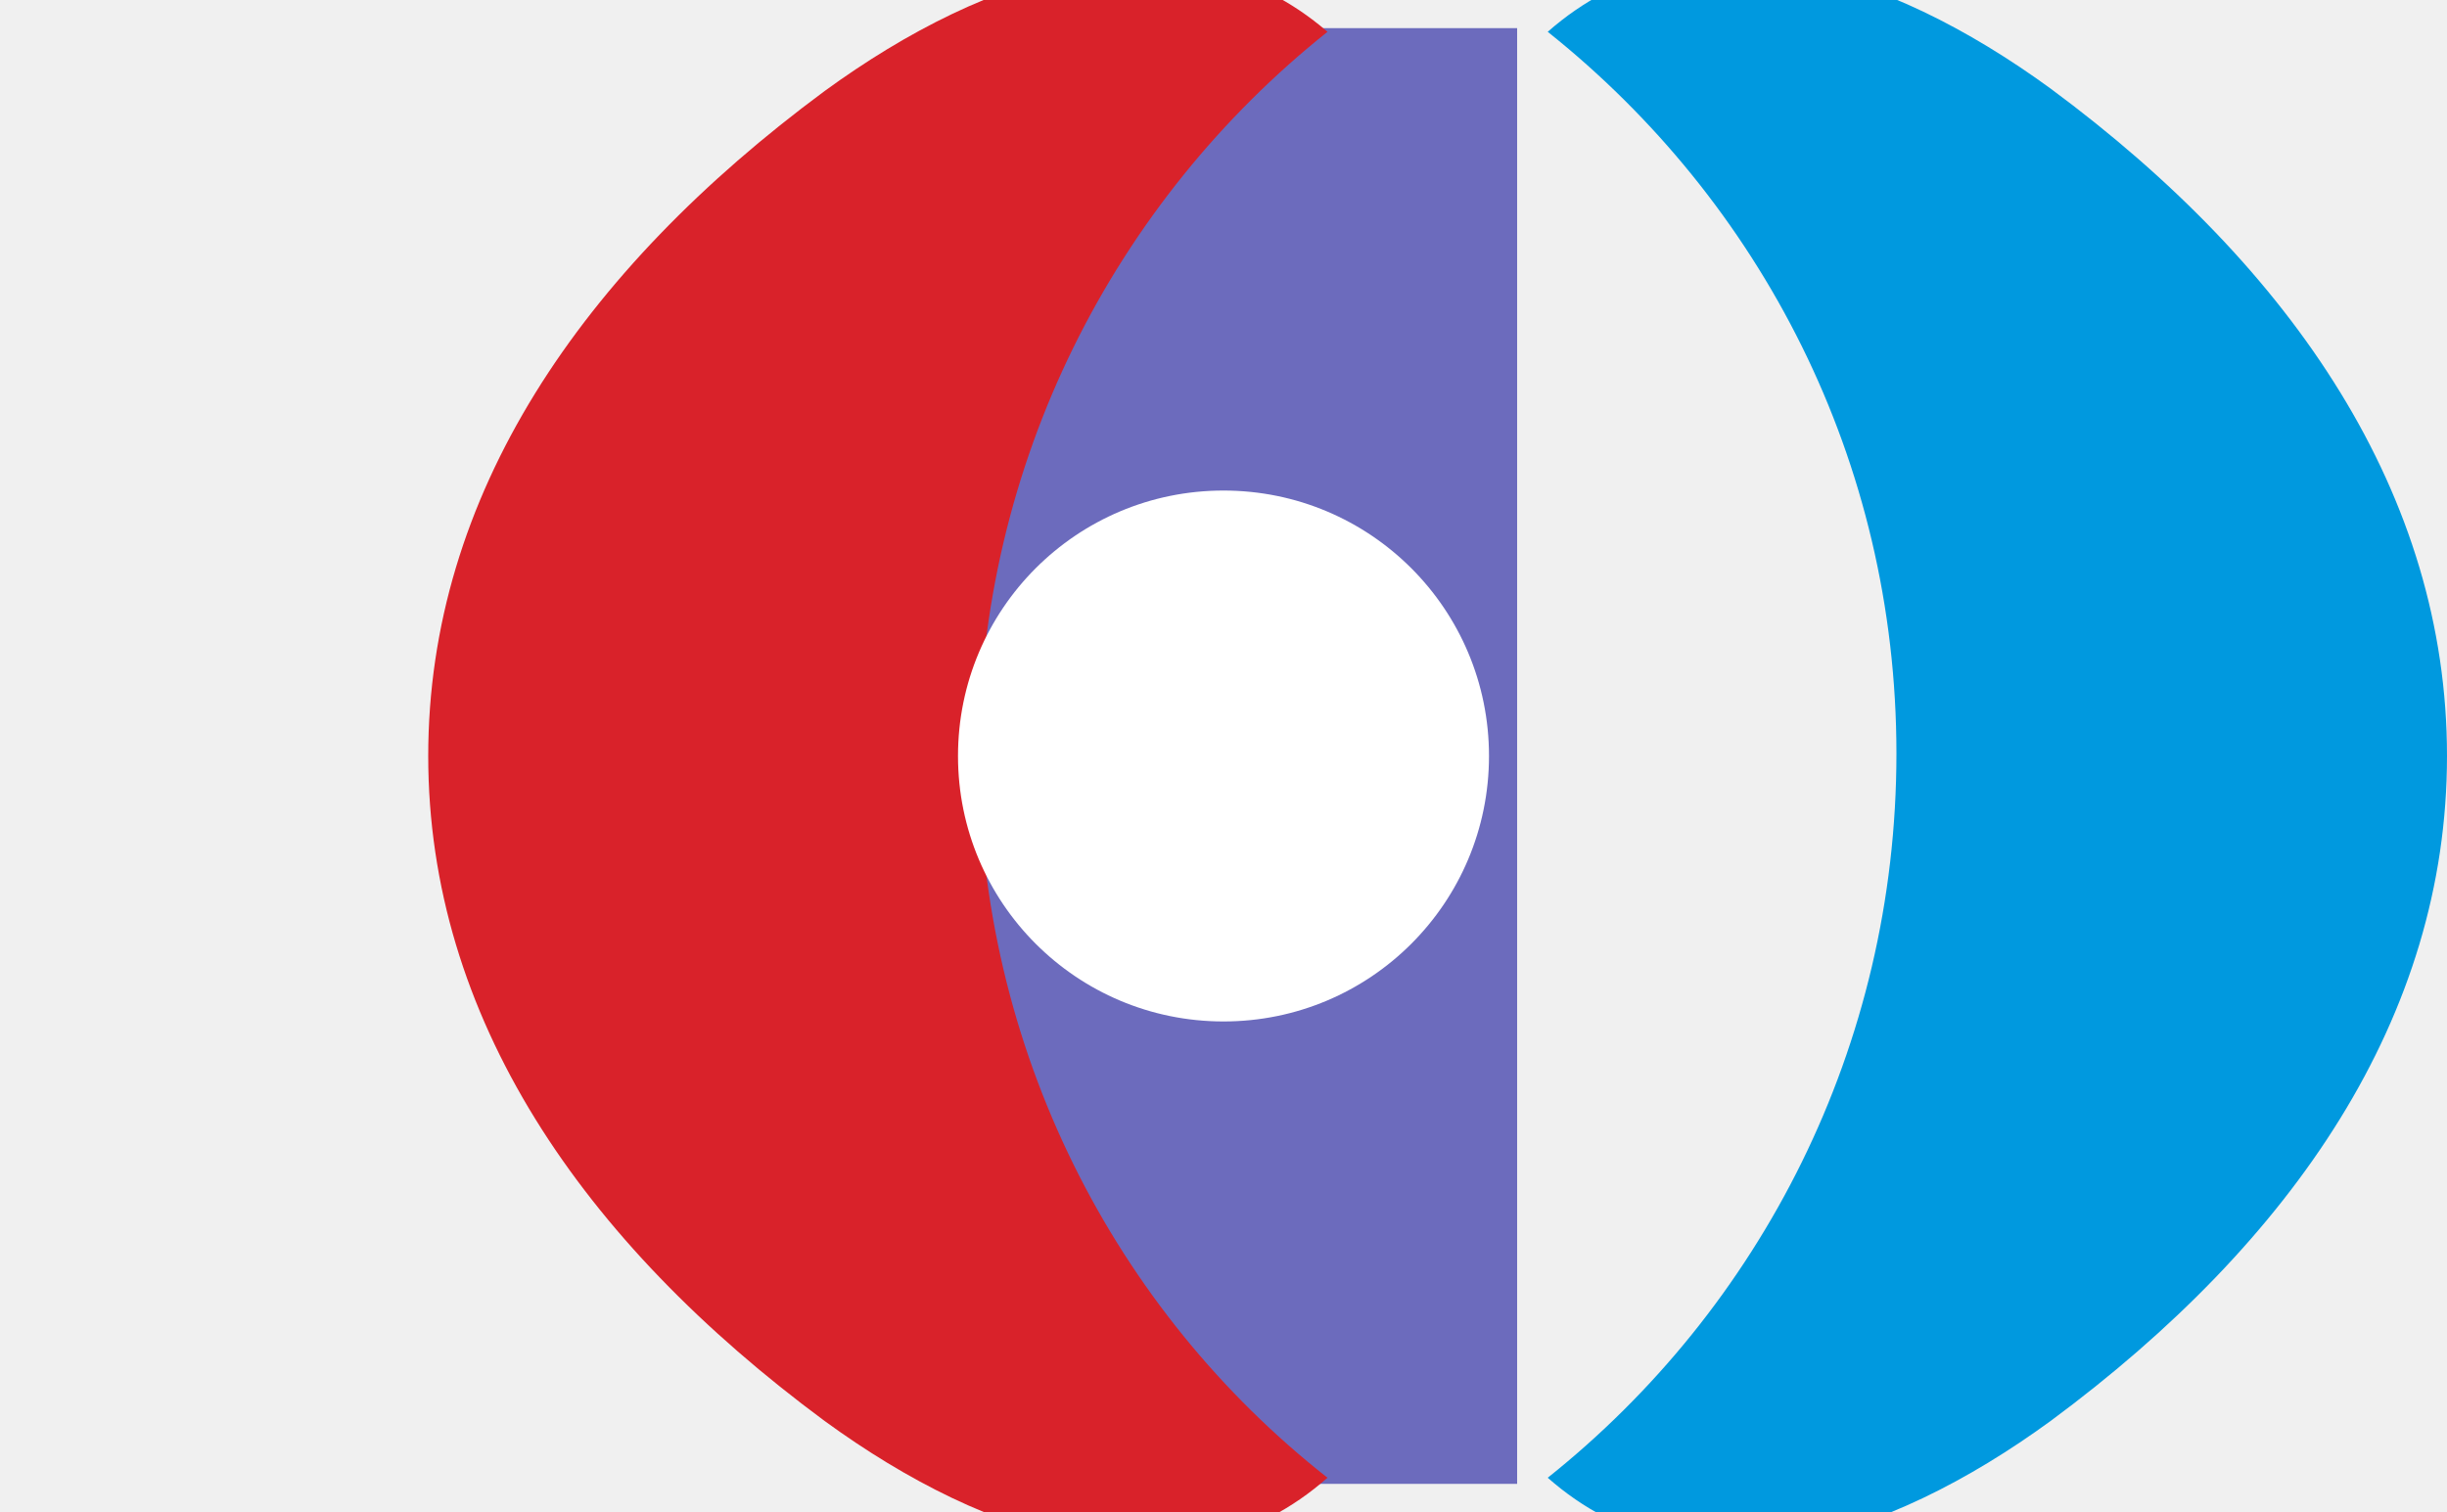
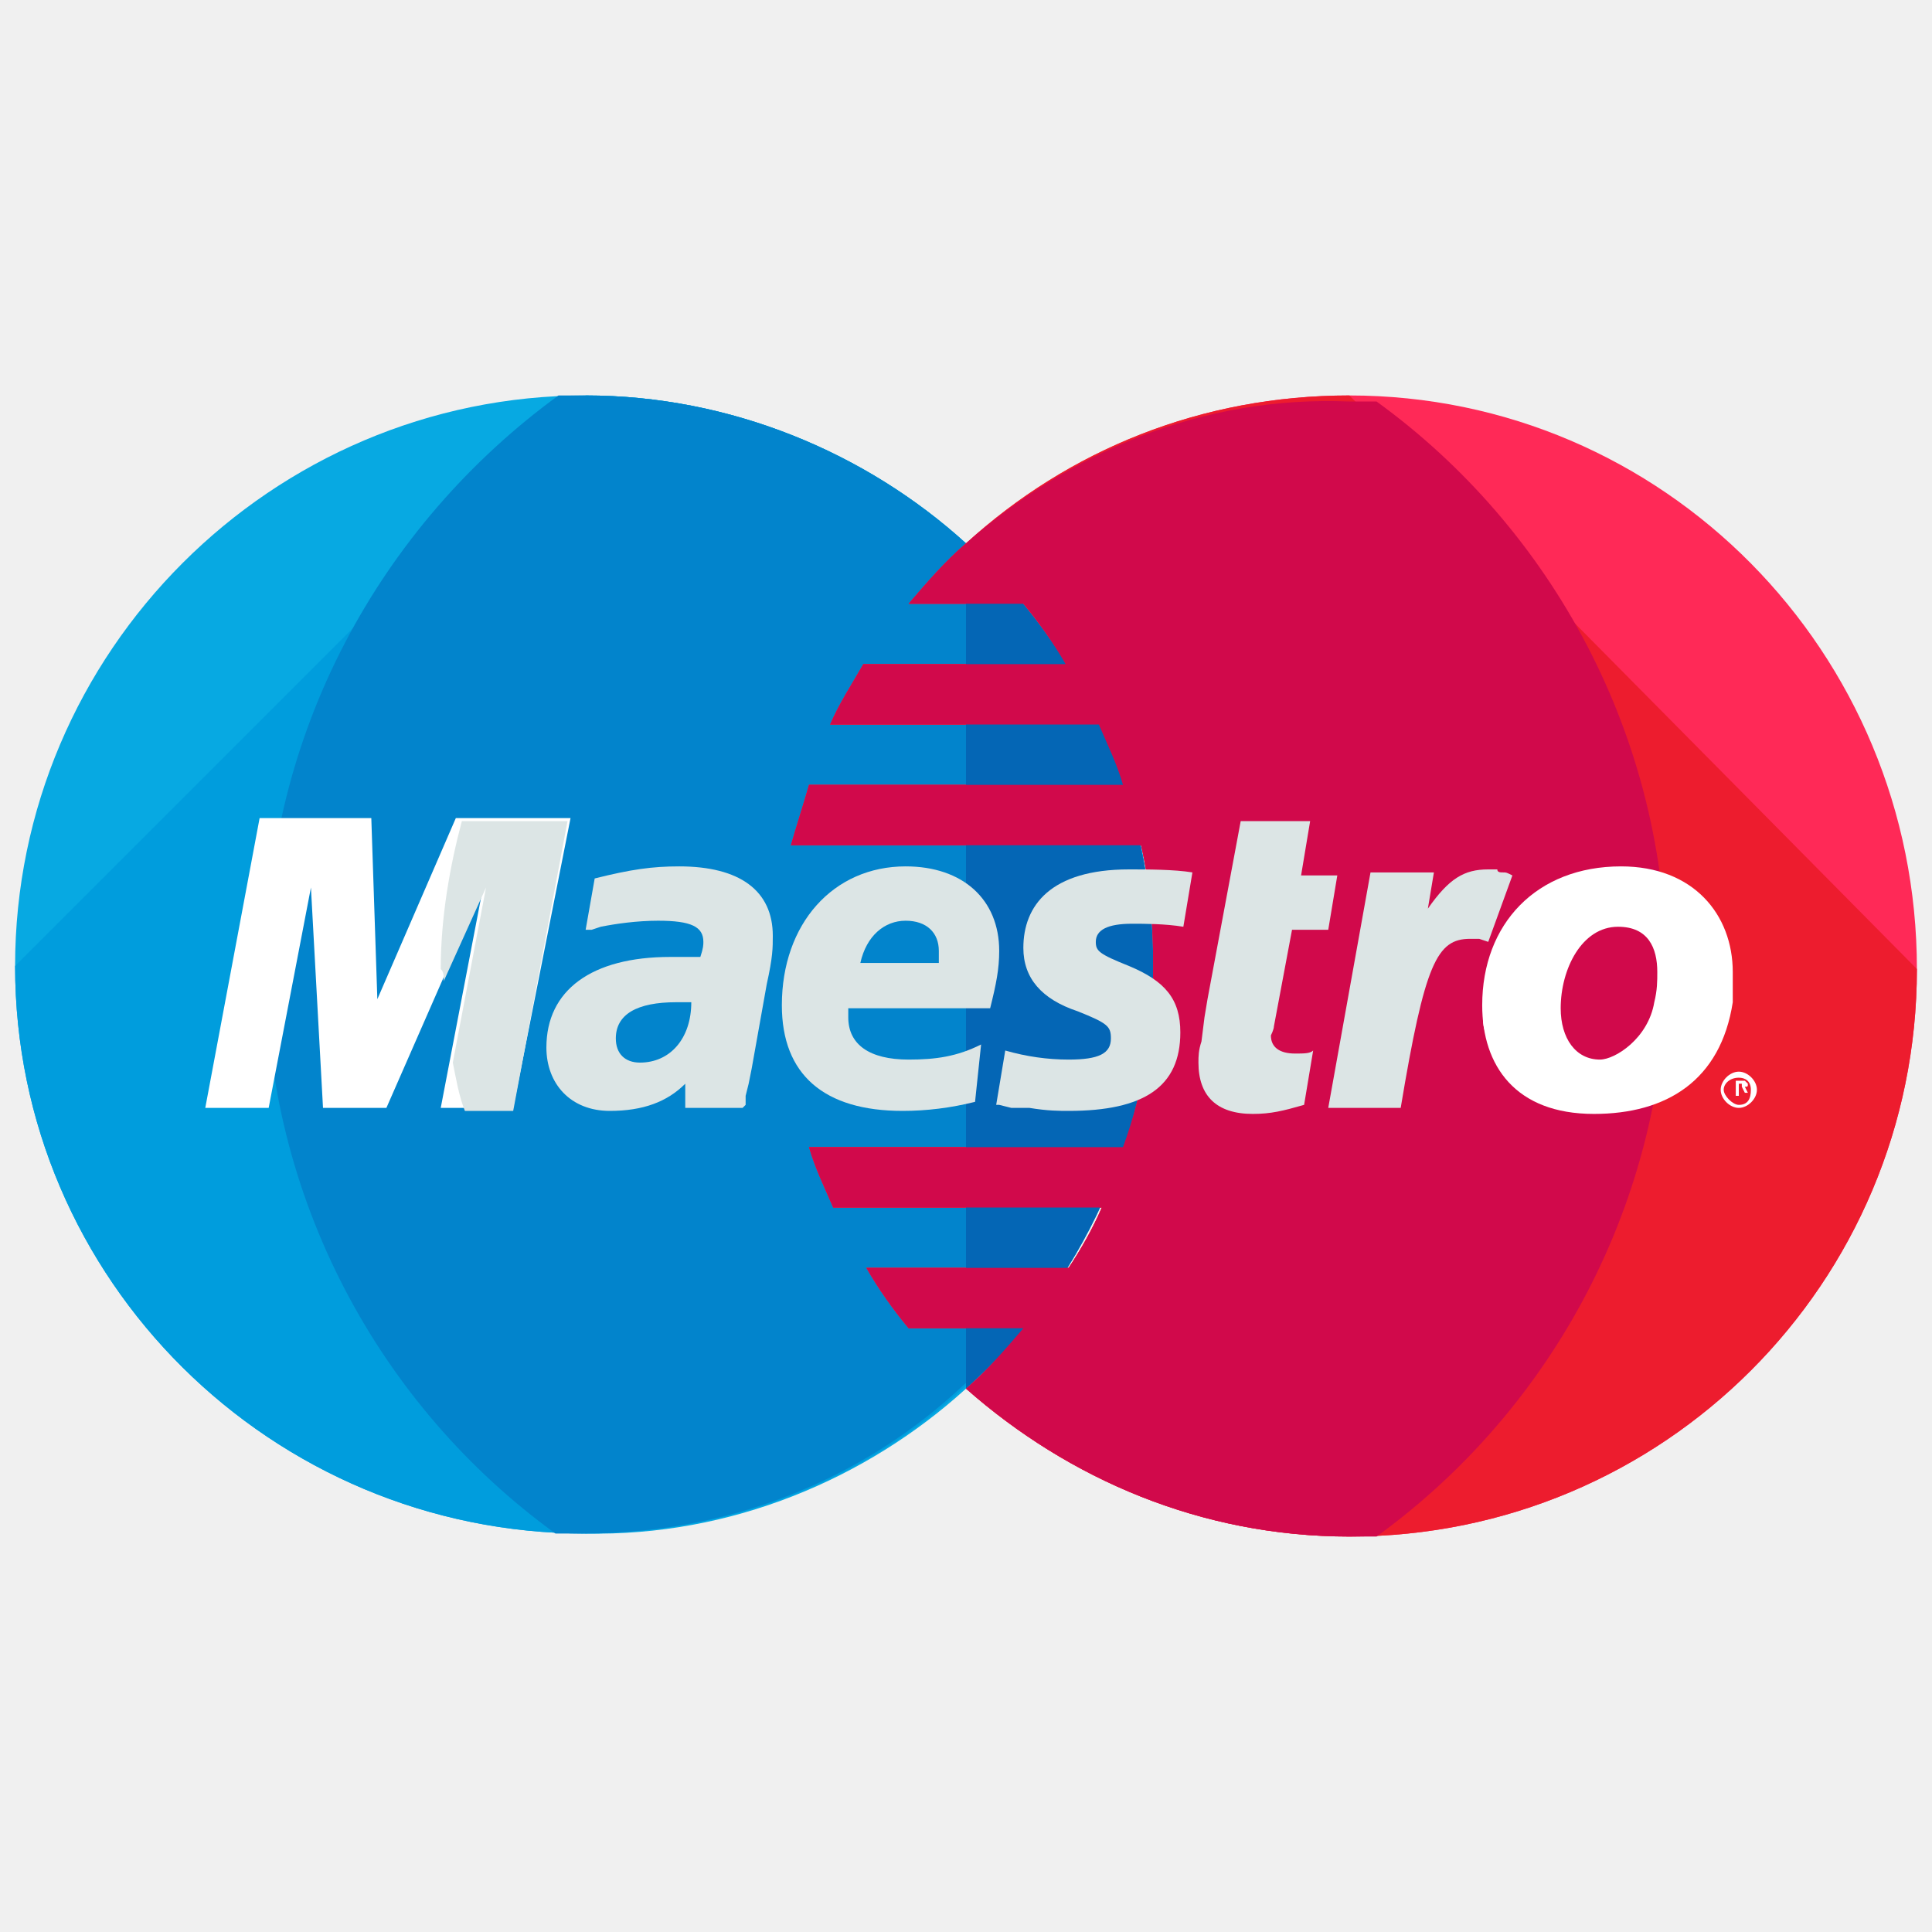
- <svg xmlns="http://www.w3.org/2000/svg" viewBox="0 0 1000 618">
-   <path fill="#6C6BBD" d="M380 11.5h240v595h-240z" />
-   <path fill="#D9222A" d="M400 309c0-120 55.7-226.8 142.5-296C483.8-37.7 403.8-11.5 337 37.2 237.5 110.8 175 202.5 175 309s62.5 198.2 162 271.8c66.8 48.7 146.8 74.9 205.5 23.2C455.7 535.8 400 429 400 309z" />
-   <path fill="#0099DF" d="M1000 309c0 106.5-62.5 198.2-162 271.8-66.8 48.7-146.8 74.9-205.5 23.2 86.8-69.2 142.5-176 142.5-296S719.3 82.2 632.5 13C691.2-38.7 771.2-12.5 838 36.2 937.5 109.8 1000 202.5 1000 309z" />
-   <path fill="#fff" d="M500 417.5c60 0 108.5-48.5 108.5-108.5S560 200.5 500 200.5 391.5 249 391.5 309s48.5 108.5 108.5 108.5z" />
+ <svg xmlns="http://www.w3.org/2000/svg" enable-background="new 0 0 64 64" height="64px" id="Layer_1" version="1.1" viewBox="0 0 64 64" width="64px" xml:space="preserve">
+   <g>
+     <g>
+       <g>
+         <path clip-rule="evenodd" d="M32,46c3.8-3.4,6.2-8.4,6.2-14S35.8,21.5,32,18     c-3.3-3-7.8-4.9-12.6-4.9C9,13.1,0.5,21.6,0.5,32c0,10.4,8.5,18.8,18.9,18.8C24.2,50.9,28.7,49,32,46L32,46z" fill="#07A9E2" fill-rule="evenodd" />
+       </g>
+     </g>
+     <g>
+       <g>
+         <path clip-rule="evenodd" d="M0.5,32c0,10.4,8.5,18.8,18.9,18.8c4.9,0,9.3-1.8,12.6-4.9l0,0     c3.8-3.4,6.2-8.4,6.2-14S35.8,21.5,32,18c-3.3-3-7.8-4.9-12.6-4.9" fill="#009DDD" fill-rule="evenodd" />
+       </g>
+     </g>
+     <g>
+       <path clip-rule="evenodd" d="M32,18c-3.3-3-7.8-4.9-12.6-4.9c-0.3,0-0.6,0-0.9,0    C12.6,17.4,8.8,24.3,8.8,32s3.8,14.6,9.6,18.8c0.3,0,0.6,0,0.9,0c4.9,0,9.3-1.8,12.6-4.9c3.8-3.4,6.2-8.4,6.2-14S35.8,21.5,32,18z    " fill="#0284CC" fill-rule="evenodd" />
+     </g>
+     <g>
+       <g>
+         <path clip-rule="evenodd" d="M44.7,13.1c-4.9,0-9.3,1.8-12.7,4.9c-0.7,0.6-1.3,1.3-1.9,2h3.8     c0.5,0.6,1,1.3,1.4,2h-6.7c-0.4,0.7-0.8,1.3-1.1,2h8.9c0.3,0.7,0.6,1.3,0.8,2H26.8c-0.2,0.7-0.4,1.3-0.6,2h11.6     c0.3,1.3,0.4,2.6,0.4,4c0,2.1-0.3,4.1-1,6H26.8c0.2,0.7,0.5,1.3,0.8,2h8.9c-0.3,0.7-0.7,1.4-1.1,2h-6.7c0.4,0.7,0.9,1.4,1.4,2     h3.8c-0.6,0.7-1.2,1.4-1.9,2c3.4,3,7.8,4.9,12.7,4.9c10.4,0,18.8-8.4,18.8-18.8C63.5,21.6,55.1,13.1,44.7,13.1L44.7,13.1z" fill="#FF2957" fill-rule="evenodd" />
+       </g>
+     </g>
+     <g>
+       <g>
+         <path clip-rule="evenodd" d="M44.7,13.1L44.7,13.1c-4.9,0-9.3,1.8-12.7,4.9     c-0.7,0.6-1.3,1.3-1.9,2h3.8c0.5,0.6,1,1.3,1.4,2h-6.7c-0.4,0.7-0.8,1.3-1.1,2h8.9c0.3,0.7,0.6,1.3,0.8,2H26.8     c-0.2,0.7-0.4,1.3-0.6,2h11.6c0.3,1.3,0.4,2.6,0.4,4c0,2.1-0.3,4.1-1,6H26.8c0.2,0.7,0.5,1.3,0.8,2h8.9c-0.3,0.7-0.7,1.4-1.1,2     h-6.7c0.4,0.7,0.9,1.4,1.4,2h3.8c-0.6,0.7-1.2,1.4-1.9,2c3.4,3,7.8,4.9,12.7,4.9c10.4,0,18.8-8.4,18.8-18.8" fill="#ED1C2E" fill-rule="evenodd" />
+       </g>
+     </g>
+     <g>
+       <g>
+         <path clip-rule="evenodd" d="M32,46c3.8-3.4,6.2-8.4,6.2-14S35.8,21.5,32,18V46L32,46z" fill="#0466B5" fill-rule="evenodd" />
+       </g>
+     </g>
+     <g>
+       <g>
+         <path clip-rule="evenodd" d="M57,36.1c0-0.3,0.3-0.6,0.6-0.6c0.3,0,0.6,0.3,0.6,0.6     c0,0.3-0.3,0.6-0.6,0.6C57.3,36.7,57,36.4,57,36.1L57,36.1z M57.6,36.6c0.3,0,0.4-0.2,0.4-0.5c0-0.3-0.2-0.4-0.4-0.4     c-0.3,0-0.5,0.2-0.5,0.4C57.1,36.3,57.4,36.6,57.6,36.6L57.6,36.6z M57.6,36.3h-0.1v-0.5h0.2c0.1,0,0.1,0,0.1,0     c0,0,0.1,0.1,0.1,0.1c0,0.1,0,0.1-0.1,0.1l0.1,0.2h-0.1l-0.1-0.2h-0.1V36.3L57.6,36.3z M57.6,36L57.6,36c0.1,0,0.1,0,0.1,0     c0,0,0,0,0-0.1v0c0,0-0.1,0-0.1,0h0V36L57.6,36z" fill="#FFFFFF" fill-rule="evenodd" />
+       </g>
+     </g>
+     <g>
+       <path clip-rule="evenodd" d="M32,18c-0.7,0.6-1.3,1.3-1.9,2h3.8c0.5,0.6,1,1.3,1.4,2h-6.7    c-0.4,0.7-0.8,1.3-1.1,2h8.9c0.3,0.7,0.6,1.3,0.8,2H26.8c-0.2,0.7-0.4,1.3-0.6,2h11.6c0.3,1.3,0.4,2.6,0.4,4c0,2.1-0.3,4.1-1,6    H26.8c0.2,0.7,0.5,1.3,0.8,2h8.9c-0.3,0.7-0.7,1.4-1.1,2h-6.7c0.4,0.7,0.9,1.4,1.4,2h3.8c-0.6,0.7-1.2,1.4-1.9,2    c3.4,3,7.8,4.9,12.7,4.9c0.3,0,0.6,0,0.9,0c5.8-4.2,9.6-11.1,9.6-18.8c0-7.7-3.8-14.6-9.6-18.8c-0.3,0-0.6,0-0.9,0    C39.8,13.1,35.4,15,32,18z" fill="#D1094B" fill-rule="evenodd" />
+     </g>
+     <g>
+       <g>
+         <polygon clip-rule="evenodd" fill="#FFFFFF" fill-rule="evenodd" points="17,36.7 14.6,36.7 16,29.4 12.8,36.7 10.7,36.7      10.3,29.4 8.9,36.7 6.8,36.7 8.6,27.1 12.3,27.1 12.5,33.1 15.1,27.1 18.9,27.1 17,36.7    " />
+       </g>
+     </g>
+     <g>
+       <path clip-rule="evenodd" d="M14.7,32.5l1.4-3.1l-1.1,5.8c0.1,0.5,0.2,1.1,0.4,1.6H17l1.8-9.6    h-3.5c-0.4,1.5-0.7,3.2-0.7,4.9C14.7,32.2,14.7,32.3,14.7,32.5z" fill="#DCE5E5" fill-rule="evenodd" />
+     </g>
+     <g>
+       <g>
+         <path clip-rule="evenodd" d="M43.2,36.6c-0.7,0.2-1.1,0.3-1.7,0.3c-1.2,0-1.8-0.6-1.8-1.7     c0-0.2,0-0.4,0.1-0.7l0.1-0.8l0.1-0.6l1.1-5.9h2.3l-0.3,1.8h1.2L44,30.8h-1.2L42.2,34c0,0.1-0.1,0.3-0.1,0.3     c0,0.4,0.3,0.6,0.8,0.6c0.3,0,0.5,0,0.6-0.1L43.2,36.6L43.2,36.6z" fill="#DCE5E5" fill-rule="evenodd" />
+       </g>
+     </g>
+     <g>
+       <g>
+         <path clip-rule="evenodd" d="M50.1,29c-0.2-0.1-0.2-0.1-0.3-0.1c-0.1,0-0.2,0-0.2-0.1     c-0.1,0-0.1,0-0.3,0c-0.8,0-1.3,0.3-2,1.3l0.2-1.2h-2.1L44,36.7h2.4c0.8-4.8,1.2-5.6,2.3-5.6c0.1,0,0.2,0,0.3,0l0.3,0.1L50.1,29     L50.1,29z" fill="#DCE5E5" fill-rule="evenodd" />
+       </g>
+     </g>
+     <g>
+       <g>
+         <path clip-rule="evenodd" d="M33.9,31.4c0,1,0.6,1.7,1.8,2.1c1,0.4,1.1,0.5,1.1,0.9     c0,0.5-0.4,0.7-1.4,0.7c-0.7,0-1.4-0.1-2.1-0.3L33,36.6h0.1l0.4,0.1c0.1,0,0.4,0,0.6,0c0.6,0.1,1,0.1,1.3,0.1     c2.5,0,3.7-0.8,3.7-2.6c0-1.1-0.5-1.7-1.7-2.2c-1-0.4-1.1-0.5-1.1-0.8c0-0.4,0.4-0.6,1.2-0.6c0.4,0,1.1,0,1.7,0.1l0.3-1.8     c-0.6-0.1-1.5-0.1-2.1-0.1C34.8,28.8,33.9,30,33.9,31.4L33.9,31.4z" fill="#DCE5E5" fill-rule="evenodd" />
+       </g>
+     </g>
+     <g>
+       <g>
+         <path clip-rule="evenodd" d="M24.6,36.7h-1.9l0-0.8c-0.6,0.6-1.4,0.9-2.5,0.9     c-1.3,0-2.1-0.9-2.1-2.1c0-1.9,1.5-3,4.1-3c0.3,0,0.6,0,1,0c0.1-0.3,0.1-0.4,0.1-0.5c0-0.5-0.4-0.7-1.5-0.7     c-0.7,0-1.4,0.1-1.9,0.2l-0.3,0.1l-0.2,0l0.3-1.7c1.2-0.3,1.9-0.4,2.8-0.4c2,0,3.1,0.8,3.1,2.3c0,0.4,0,0.7-0.2,1.6l-0.5,2.8     l-0.1,0.5l-0.1,0.4l0,0.3L24.6,36.7L24.6,36.7z M22.9,33.2c-0.3,0-0.4,0-0.5,0c-1.3,0-2,0.4-2,1.2c0,0.5,0.3,0.8,0.8,0.8     C22.2,35.2,22.9,34.4,22.9,33.2L22.9,33.2z" fill="#DCE5E5" fill-rule="evenodd" />
+       </g>
+     </g>
+     <g>
+       <g>
+         <path clip-rule="evenodd" d="M32.3,36.5c-0.8,0.2-1.6,0.3-2.4,0.3c-2.6,0-4-1.2-4-3.5     c0-2.7,1.7-4.6,4.1-4.6c1.9,0,3.1,1.1,3.1,2.8c0,0.6-0.1,1.1-0.3,1.9h-4.7c0,0.1,0,0.2,0,0.3c0,0.9,0.7,1.4,2,1.4     c0.9,0,1.6-0.1,2.4-0.5L32.3,36.5L32.3,36.5z M31.1,31.9c0-0.1,0-0.3,0-0.4c0-0.6-0.4-1-1.1-1c-0.7,0-1.3,0.5-1.5,1.4H31.1     L31.1,31.9z" fill="#DCE5E5" fill-rule="evenodd" />
+       </g>
+     </g>
+     <g>
+       <g>
+         <path clip-rule="evenodd" d="M57.4,33.2c-0.4,2.6-2.2,3.7-4.6,3.7c-2.6,0-3.7-1.6-3.7-3.6     c0-2.7,1.8-4.6,4.6-4.6c2.4,0,3.7,1.6,3.7,3.5C57.4,32.7,57.4,32.7,57.4,33.2L57.4,33.2z M54.9,32.2c0-0.8-0.3-1.5-1.3-1.5     c-1.2,0-1.9,1.4-1.9,2.7c0,1,0.5,1.7,1.3,1.7c0.5,0,1.6-0.7,1.8-1.9C54.9,32.8,54.9,32.5,54.9,32.2L54.9,32.2z" fill="#FFFFFF" fill-rule="evenodd" />
+       </g>
+     </g>
+     <g>
+       <path clip-rule="evenodd" d="M49.2,34.2c0.1-0.7,0.2-1.5,0.2-2.2c0-0.1,0-0.2,0-0.2    c-0.1,0.5-0.2,1-0.2,1.6C49.1,33.6,49.1,33.9,49.2,34.2z" fill="#FFFFFF" fill-rule="evenodd" />
+     </g>
+   </g>
</svg>
